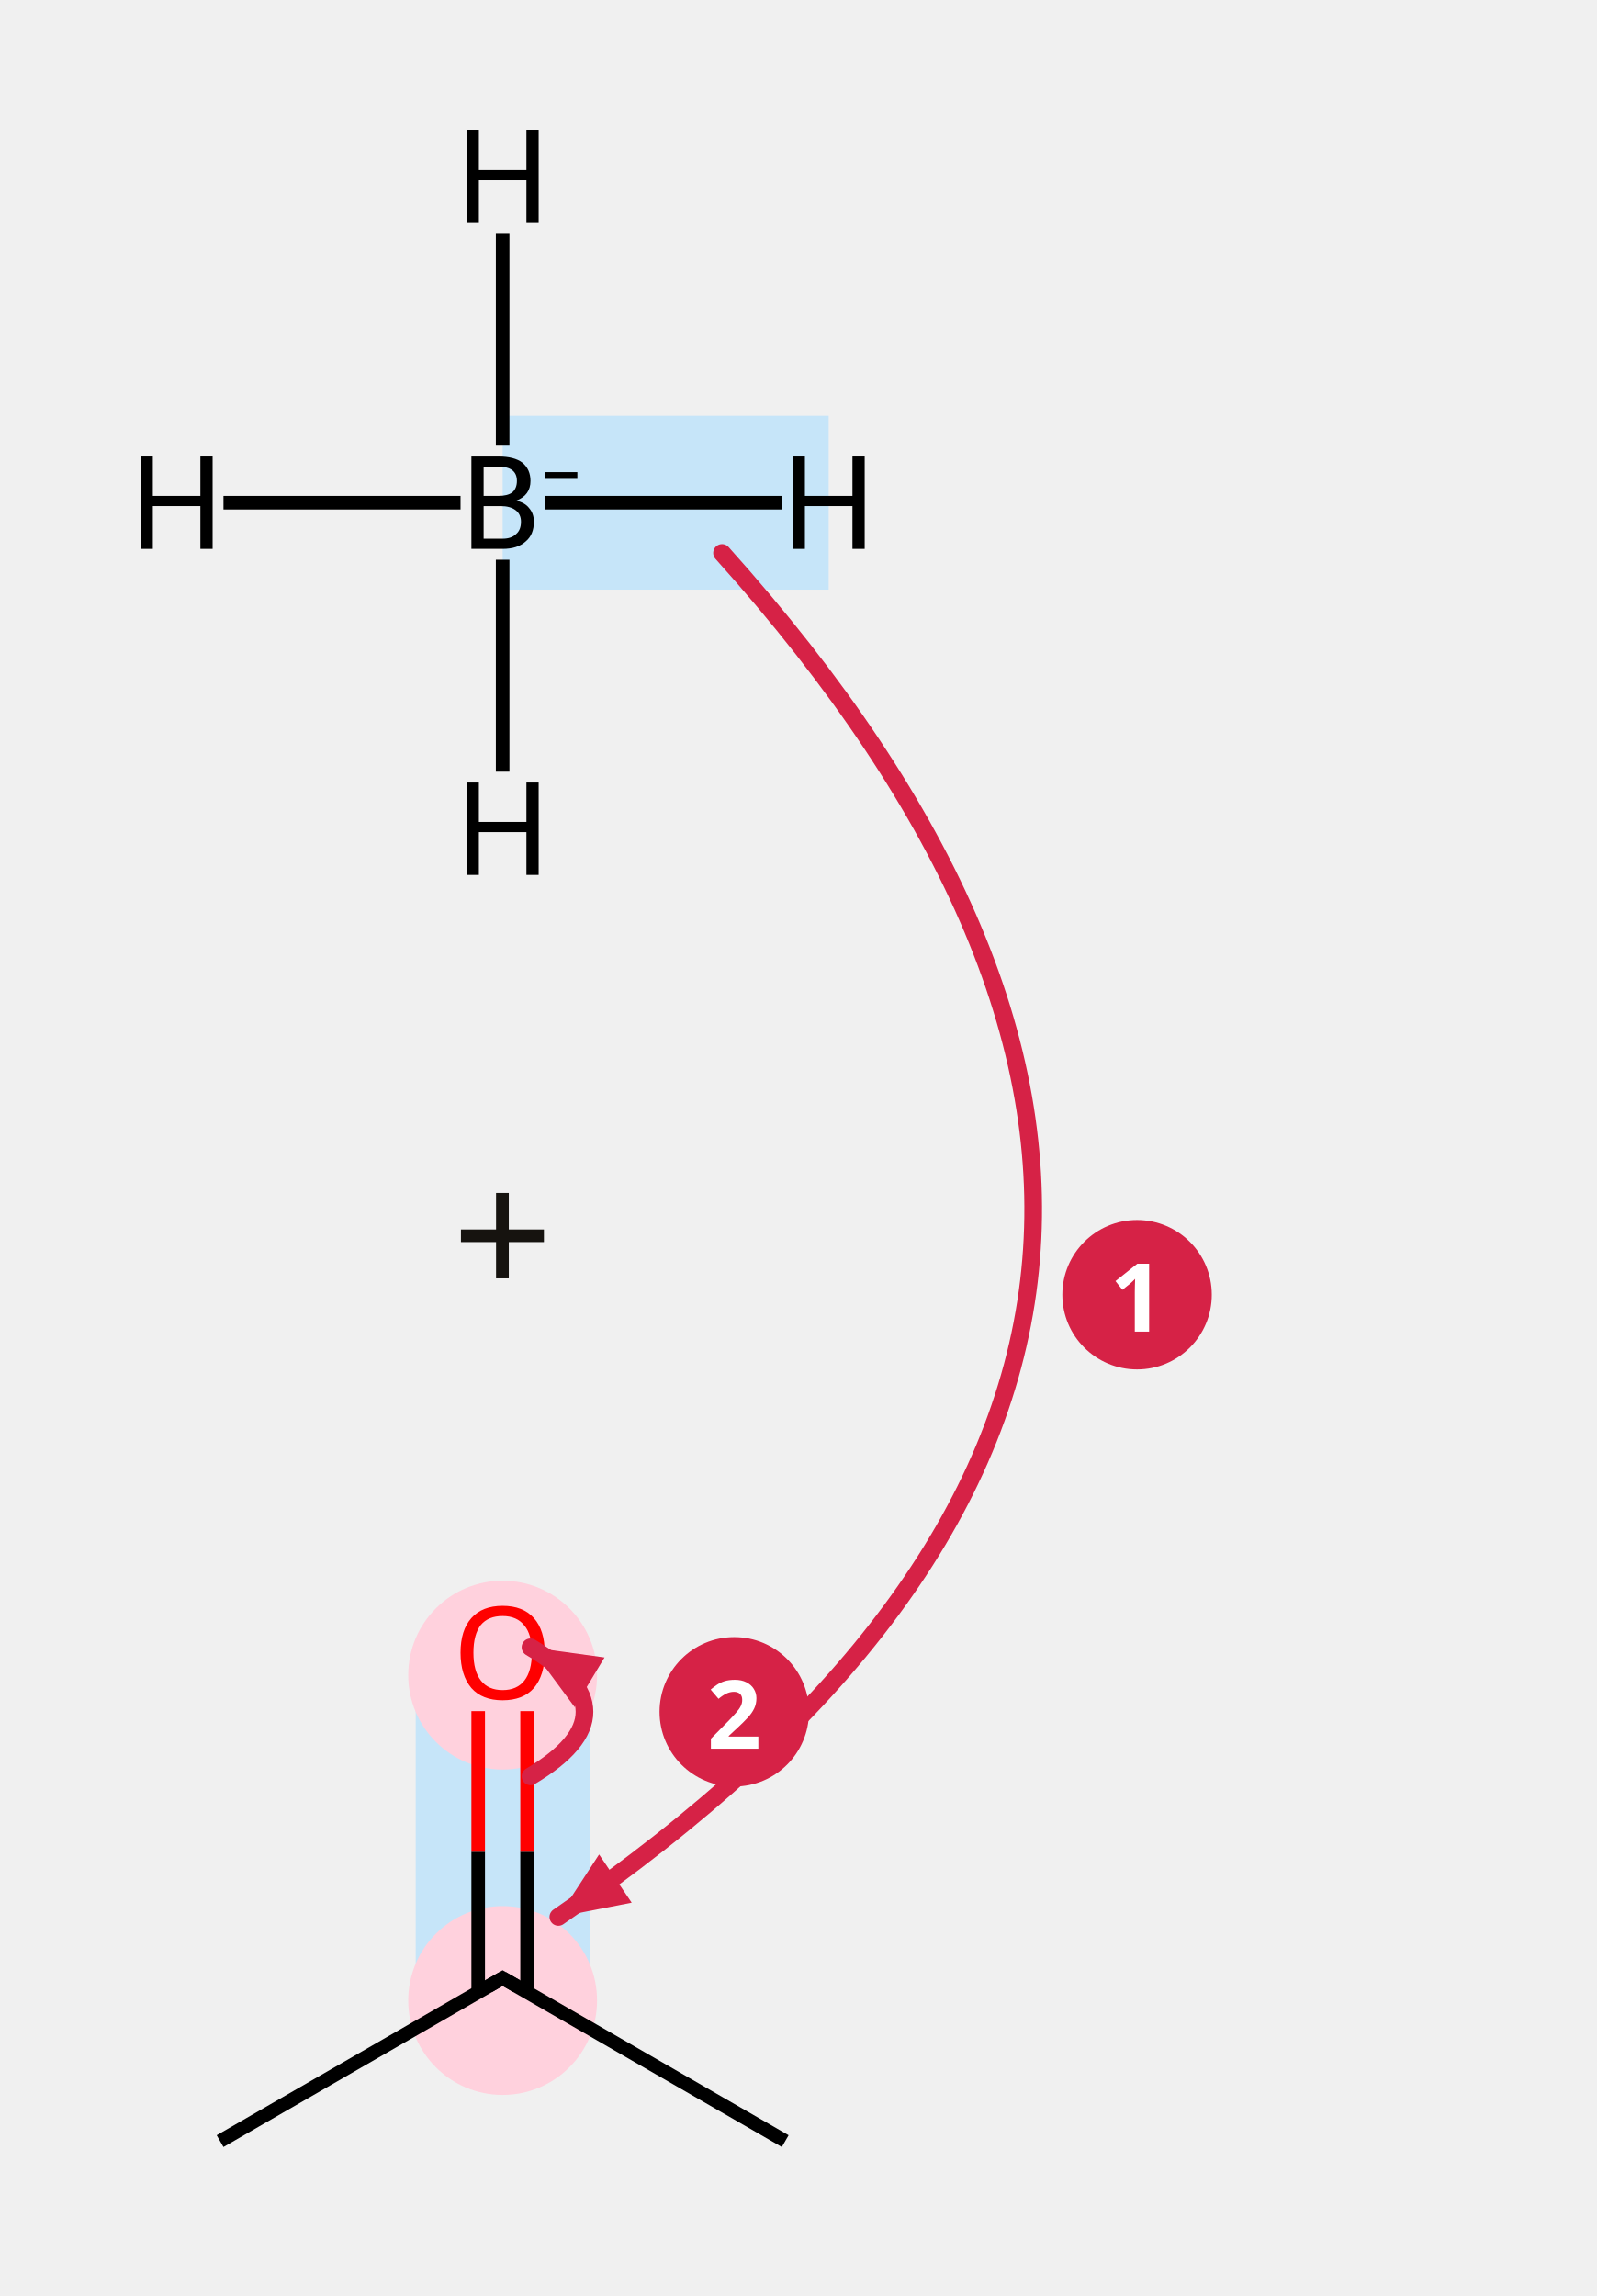
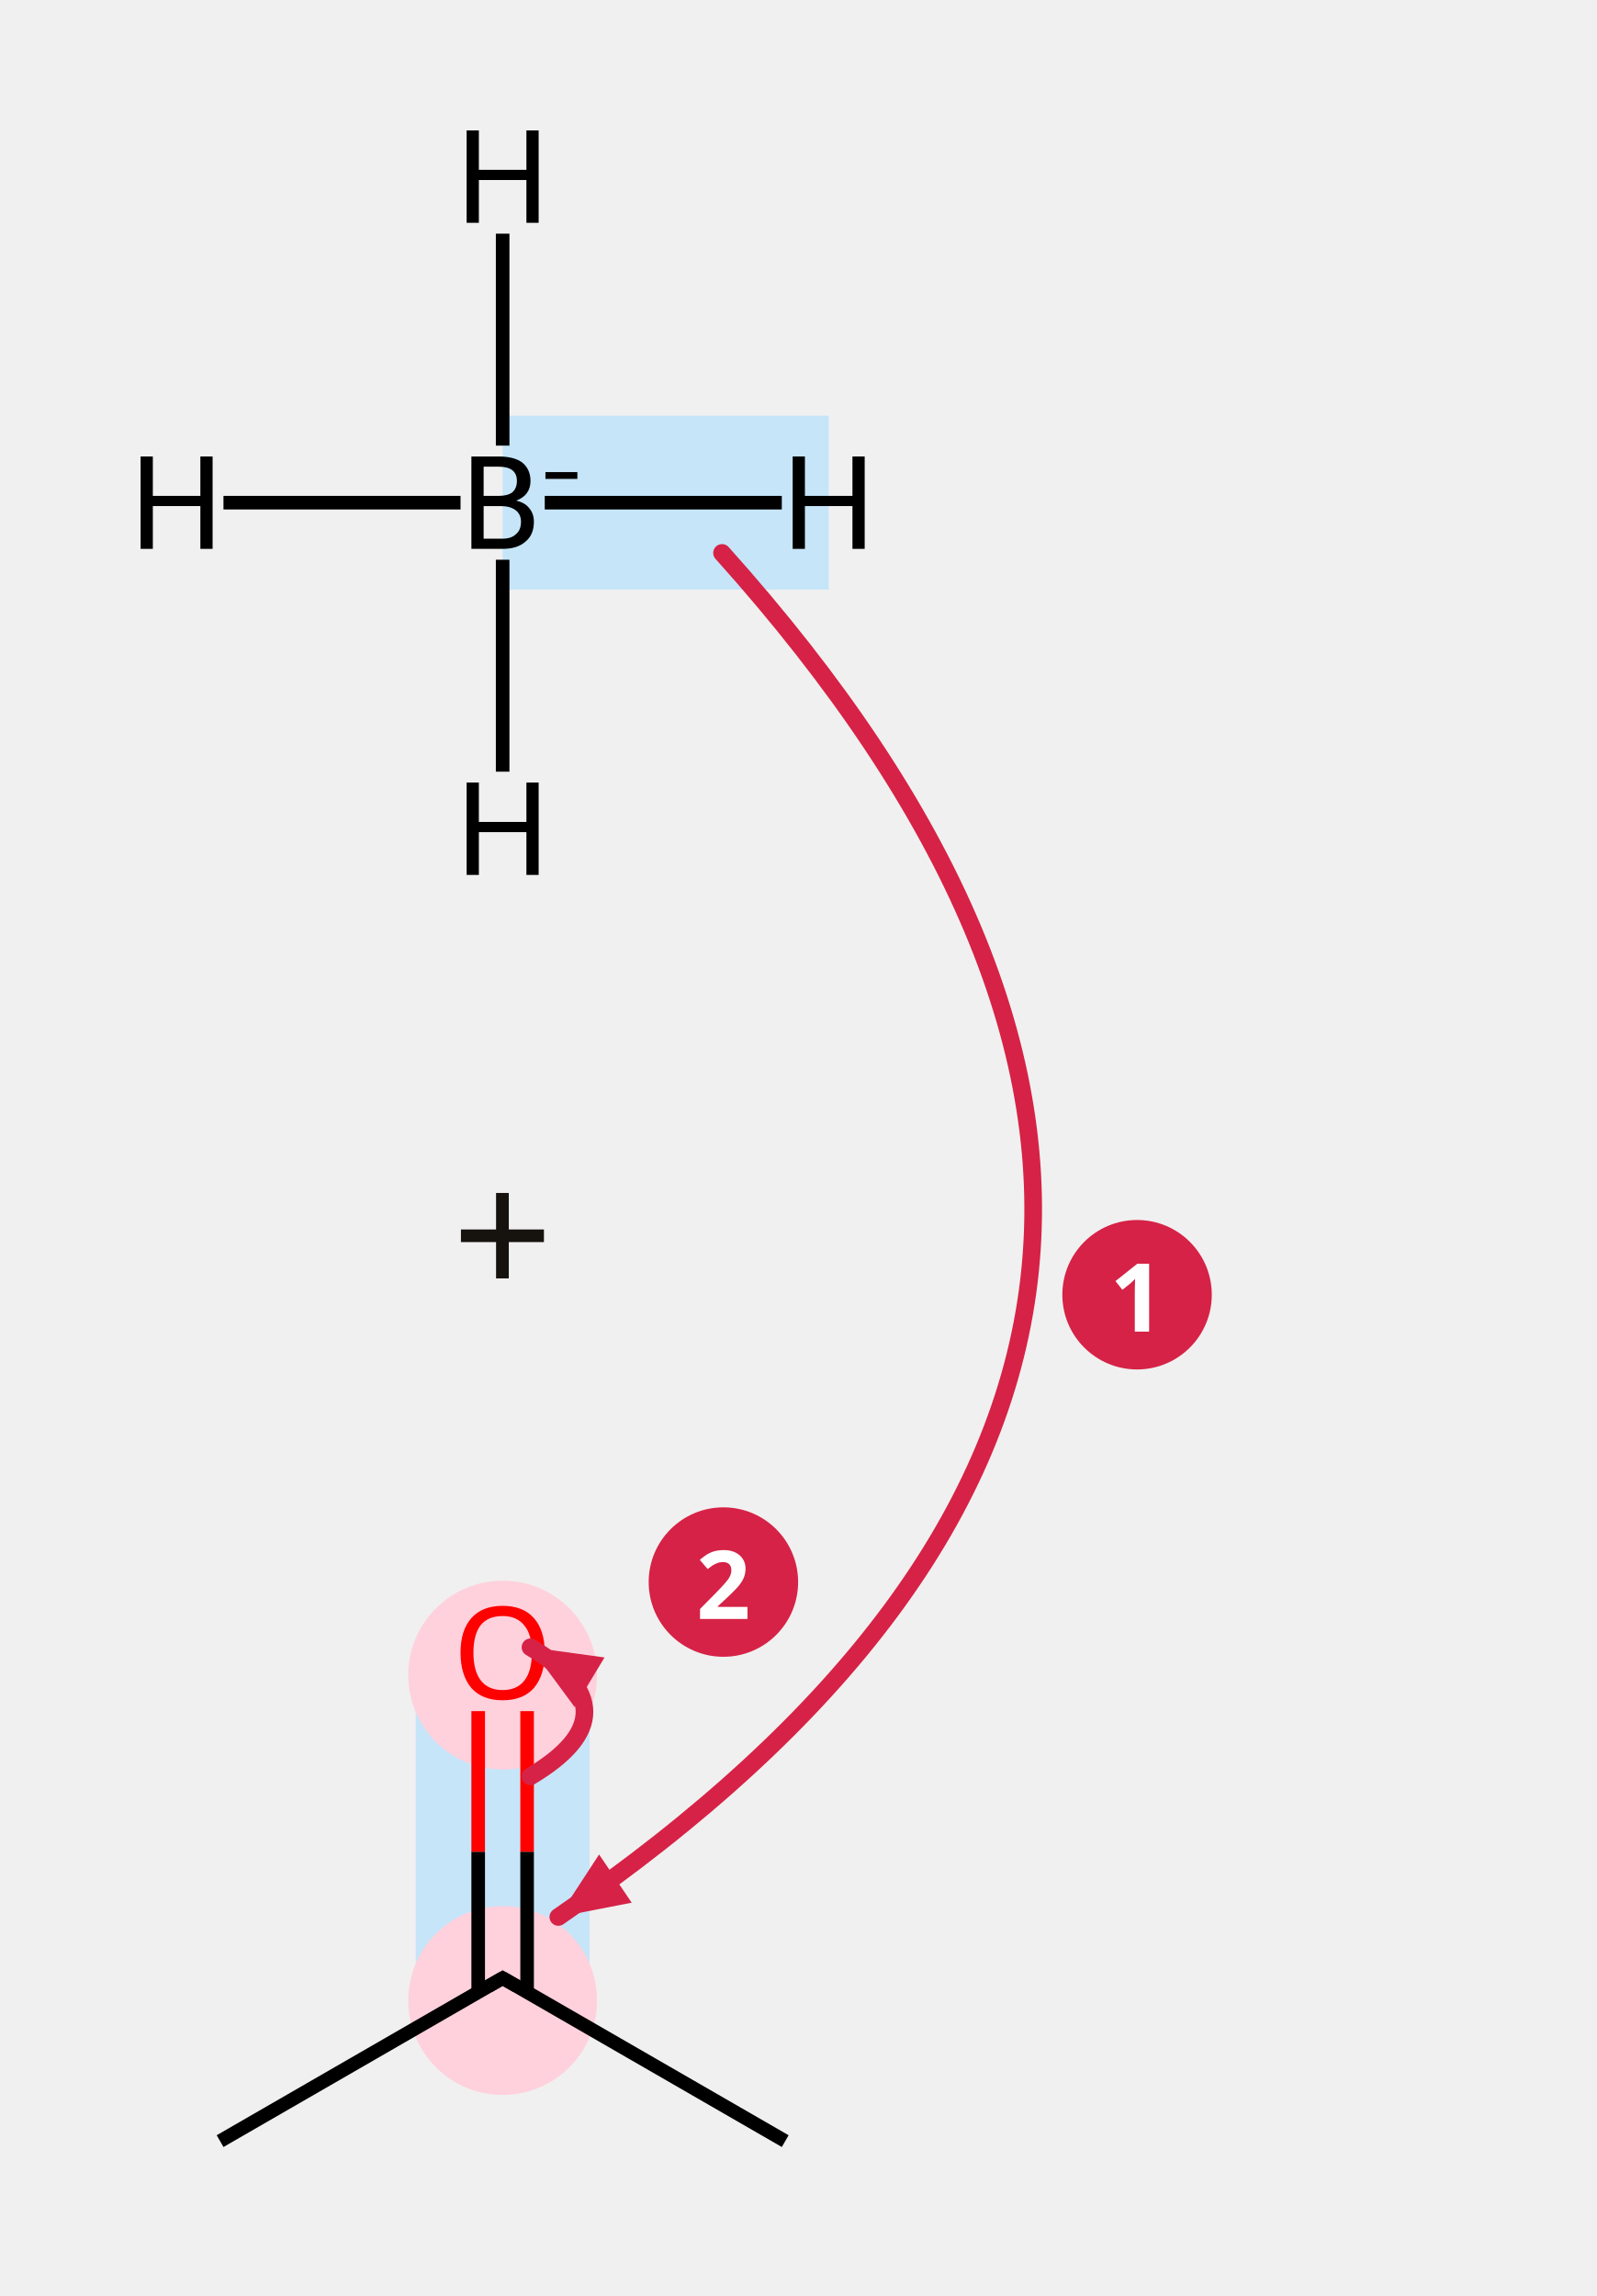
<svg xmlns="http://www.w3.org/2000/svg" version="1.1" width="235px" height="338px" viewBox="4 4 235 338">
  <g transform="translate(-42.0, -32.0)">
    <path class="bond-0 atom-0 atom-1" d="M 120.0,97.2 L 168.0,97.2 L 168.0,122.8 L 120.0,122.8 Z" style="fill:#C6E5F9;fill-rule:evenodd;fill-opacity:1;stroke:#C6E5F9;stroke-width:0.0px;stroke-linecap:butt;stroke-linejoin:miter;stroke-miterlimit:10;stroke-opacity:1;" />
    <path class="bond-0 atom-0 atom-1" d="M 161.1,110.0 L 126.2,110.0" style="fill:none;fill-rule:evenodd;stroke:#000000;stroke-width:2.0px;stroke-linecap:butt;stroke-linejoin:miter;stroke-opacity:1" />
    <path class="bond-1 atom-1 atom-2" d="M 113.8,110.0 L 78.9,110.0" style="fill:none;fill-rule:evenodd;stroke:#000000;stroke-width:2.0px;stroke-linecap:butt;stroke-linejoin:miter;stroke-opacity:1" />
    <path class="bond-2 atom-1 atom-3" d="M 120.0,101.6 L 120.0,70.4" style="fill:none;fill-rule:evenodd;stroke:#000000;stroke-width:2.0px;stroke-linecap:butt;stroke-linejoin:miter;stroke-opacity:1" />
    <path class="bond-3 atom-1 atom-4" d="M 120.0,118.4 L 120.0,149.6" style="fill:none;fill-rule:evenodd;stroke:#000000;stroke-width:2.0px;stroke-linecap:butt;stroke-linejoin:miter;stroke-opacity:1" />
    <path class="atom-0" d="M 162.7 103.2 L 164.5 103.2 L 164.5 109.0 L 171.5 109.0 L 171.5 103.2 L 173.3 103.2 L 173.3 116.8 L 171.5 116.8 L 171.5 110.5 L 164.5 110.5 L 164.5 116.8 L 162.7 116.8 L 162.7 103.2 " fill="#000000" />
    <path class="atom-1" d="M 122.0 109.7 Q 123.3 110.0, 123.9 110.8 Q 124.6 111.6, 124.6 112.8 Q 124.6 114.7, 123.4 115.7 Q 122.2 116.8, 120.0 116.8 L 115.4 116.8 L 115.4 103.2 L 119.4 103.2 Q 121.7 103.2, 122.9 104.1 Q 124.1 105.1, 124.1 106.8 Q 124.1 108.9, 122.0 109.7 M 117.2 104.7 L 117.2 109.0 L 119.4 109.0 Q 120.7 109.0, 121.4 108.5 Q 122.1 107.9, 122.1 106.8 Q 122.1 104.7, 119.4 104.7 L 117.2 104.7 M 120.0 115.3 Q 121.3 115.3, 122.0 114.6 Q 122.7 114.0, 122.7 112.8 Q 122.7 111.7, 121.9 111.1 Q 121.1 110.5, 119.7 110.5 L 117.2 110.5 L 117.2 115.3 L 120.0 115.3 " fill="#000000" />
    <path class="atom-1" d="M 126.3 105.5 L 131.0 105.5 L 131.0 106.5 L 126.3 106.5 L 126.3 105.5 " fill="#000000" />
    <path class="atom-2" d="M 66.7 103.2 L 68.5 103.2 L 68.5 109.0 L 75.5 109.0 L 75.5 103.2 L 77.3 103.2 L 77.3 116.8 L 75.5 116.8 L 75.5 110.5 L 68.5 110.5 L 68.5 116.8 L 66.7 116.8 L 66.7 103.2 " fill="#000000" />
    <path class="atom-3" d="M 114.7 55.2 L 116.5 55.2 L 116.5 61.0 L 123.5 61.0 L 123.5 55.2 L 125.3 55.2 L 125.3 68.8 L 123.5 68.8 L 123.5 62.5 L 116.5 62.5 L 116.5 68.8 L 114.7 68.8 L 114.7 55.2 " fill="#000000" />
    <path class="atom-4" d="M 114.7 151.2 L 116.5 151.2 L 116.5 157.0 L 123.5 157.0 L 123.5 151.2 L 125.3 151.2 L 125.3 164.8 L 123.5 164.8 L 123.5 158.5 L 116.5 158.5 L 116.5 164.8 L 114.7 164.8 L 114.7 151.2 " fill="#000000" />
  </g>
  <g transform="translate(-42.0, 169.8)">
    <path class="bond-1 atom-1 atom-2" d="M 107.2,77.4 L 132.8,77.4 L 132.8,125.4 L 107.2,125.4 Z" style="fill:#C6E5F9;fill-rule:evenodd;fill-opacity:1;stroke:#C6E5F9;stroke-width:0.0px;stroke-linecap:butt;stroke-linejoin:miter;stroke-miterlimit:10;stroke-opacity:1;" />
    <ellipse cx="120.0" cy="128.7" rx="13.4" ry="13.4" class="atom-1" style="fill:#FFD1DD;fill-rule:evenodd;stroke:#FFD1DD;stroke-width:1.0px;stroke-linecap:butt;stroke-linejoin:miter;stroke-opacity:1" />
    <ellipse cx="120.0" cy="80.8" rx="13.4" ry="13.4" class="atom-2" style="fill:#FFD1DD;fill-rule:evenodd;stroke:#FFD1DD;stroke-width:1.0px;stroke-linecap:butt;stroke-linejoin:miter;stroke-opacity:1" />
    <path class="bond-0 atom-0 atom-1" d="M 78.4,149.4 L 120.0,125.4" style="fill:none;fill-rule:evenodd;stroke:#000000;stroke-width:2.0px;stroke-linecap:butt;stroke-linejoin:miter;stroke-opacity:1" />
    <path class="bond-1 atom-1 atom-2" d="M 123.6,127.5 L 123.6,106.8" style="fill:none;fill-rule:evenodd;stroke:#000000;stroke-width:2.0px;stroke-linecap:butt;stroke-linejoin:miter;stroke-opacity:1" />
    <path class="bond-1 atom-1 atom-2" d="M 123.6,106.8 L 123.6,86.1" style="fill:none;fill-rule:evenodd;stroke:#FF0000;stroke-width:2.0px;stroke-linecap:butt;stroke-linejoin:miter;stroke-opacity:1" />
    <path class="bond-1 atom-1 atom-2" d="M 116.4,127.5 L 116.4,106.8" style="fill:none;fill-rule:evenodd;stroke:#000000;stroke-width:2.0px;stroke-linecap:butt;stroke-linejoin:miter;stroke-opacity:1" />
    <path class="bond-1 atom-1 atom-2" d="M 116.4,106.8 L 116.4,86.1" style="fill:none;fill-rule:evenodd;stroke:#FF0000;stroke-width:2.0px;stroke-linecap:butt;stroke-linejoin:miter;stroke-opacity:1" />
    <path class="bond-2 atom-1 atom-3" d="M 120.0,125.4 L 161.6,149.4" style="fill:none;fill-rule:evenodd;stroke:#000000;stroke-width:2.0px;stroke-linecap:butt;stroke-linejoin:miter;stroke-opacity:1" />
    <path d="M 117.9,126.6 L 120.0,125.4 L 122.1,126.6" style="fill:none;stroke:#000000;stroke-width:2.0px;stroke-linecap:butt;stroke-linejoin:miter;stroke-miterlimit:10;stroke-opacity:1;" />
    <path class="atom-2" d="M 113.8 77.5 Q 113.8 74.2, 115.4 72.4 Q 117.0 70.6, 120.0 70.6 Q 123.0 70.6, 124.6 72.4 Q 126.2 74.2, 126.2 77.5 Q 126.2 80.8, 124.6 82.7 Q 123.0 84.5, 120.0 84.5 Q 117.0 84.5, 115.4 82.7 Q 113.8 80.8, 113.8 77.5 M 120.0 83.0 Q 122.1 83.0, 123.2 81.6 Q 124.3 80.2, 124.3 77.5 Q 124.3 74.8, 123.2 73.5 Q 122.1 72.1, 120.0 72.1 Q 117.9 72.1, 116.8 73.4 Q 115.7 74.8, 115.7 77.5 Q 115.7 80.2, 116.8 81.6 Q 117.9 83.0, 120.0 83.0 " fill="#FF0000" />
  </g>
  <text x="78.0" y="185.0" text-anchor="middle" dominant-baseline="central" font-family="Karla, sans-serif" font-size="26" fill="#16130F">+</text>
  <path d="M 110.3,85.4 Q 212.7,199.5 86.2,286.2" fill="none" stroke="#D62246" stroke-width="2.6" stroke-linecap="round" />
  <polygon points="86.2,286.2 92.2,277.0 97.0,284.1" fill="#D62246" />
  <circle cx="171.4" cy="194.6" r="11" fill="#D62246" />
  <text x="171.4" y="194.6" text-anchor="middle" dominant-baseline="central" font-family="Karla, sans-serif" font-size="14" font-weight="700" fill="#FFFFFF">1</text>
  <path d="M 82.1,265.5 Q 98.0,256.0 82.1,246.5" fill="none" stroke="#D62246" stroke-width="2.6" stroke-linecap="round" />
  <polygon points="82.1,246.5 93.0,248.0 88.6,255.3" fill="#D62246" />
-   <circle cx="112.1" cy="256.0" r="11" fill="#D62246" />
-   <text x="112.1" y="256.0" text-anchor="middle" dominant-baseline="central" font-family="Karla, sans-serif" font-size="14" font-weight="700" fill="#FFFFFF">2</text>
+   <circle cx="110.5" cy="236.9" r="11" fill="#D62246" />
+   <text x="110.5" y="236.9" text-anchor="middle" dominant-baseline="central" font-family="Karla, sans-serif" font-size="14" font-weight="700" fill="#FFFFFF">2</text>
</svg>
